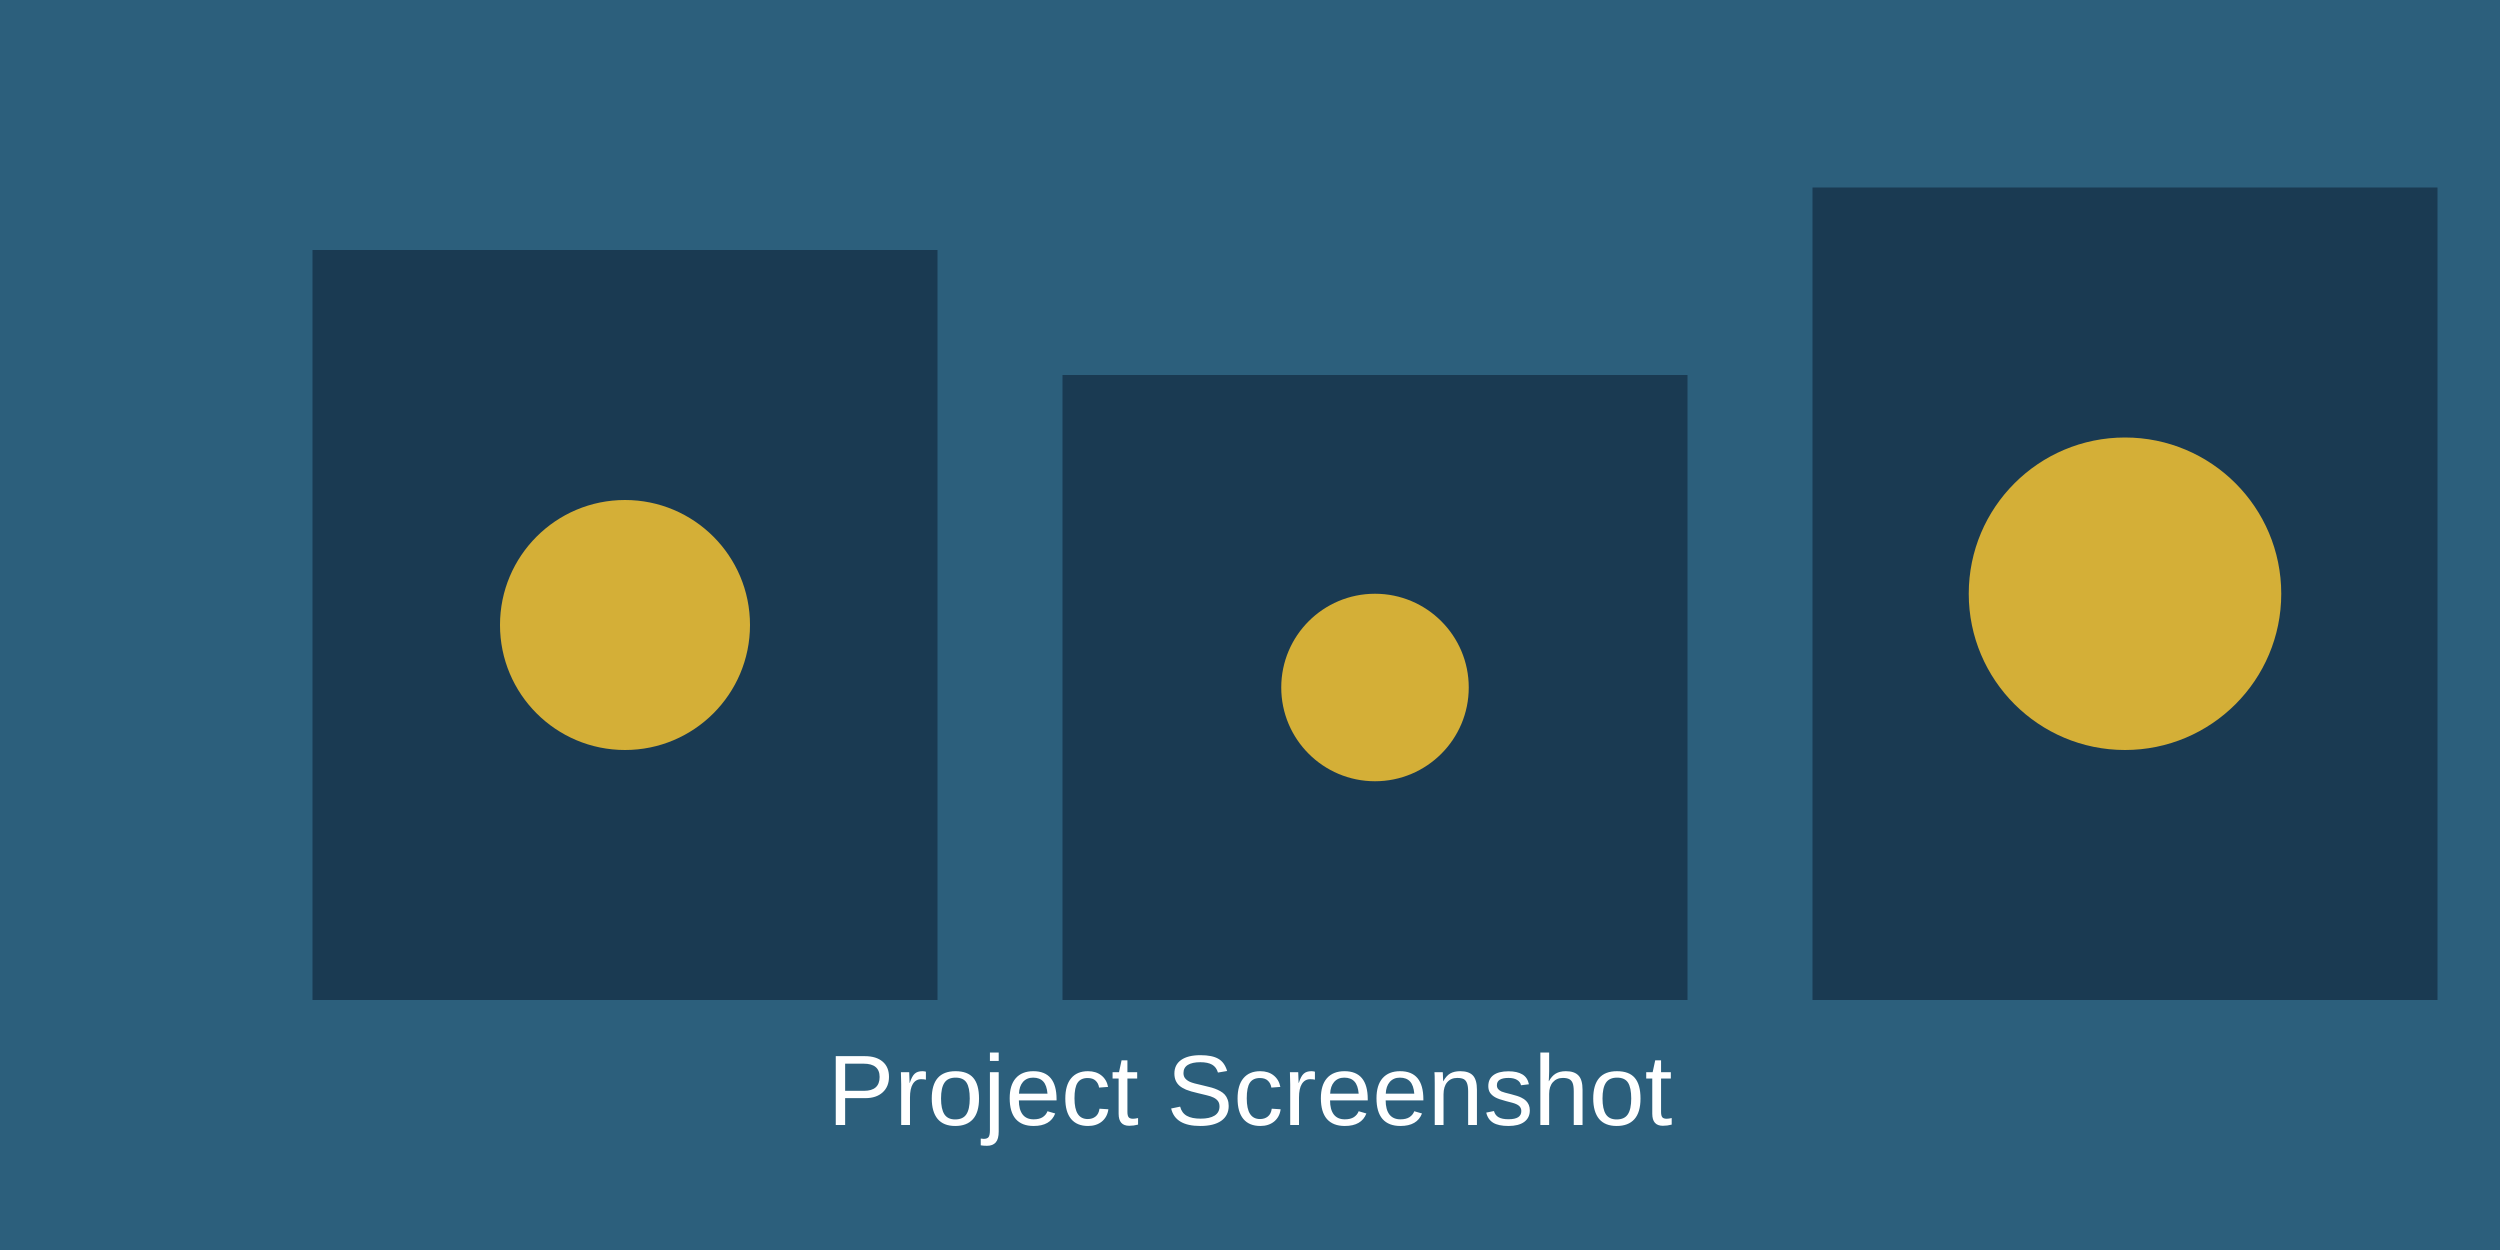
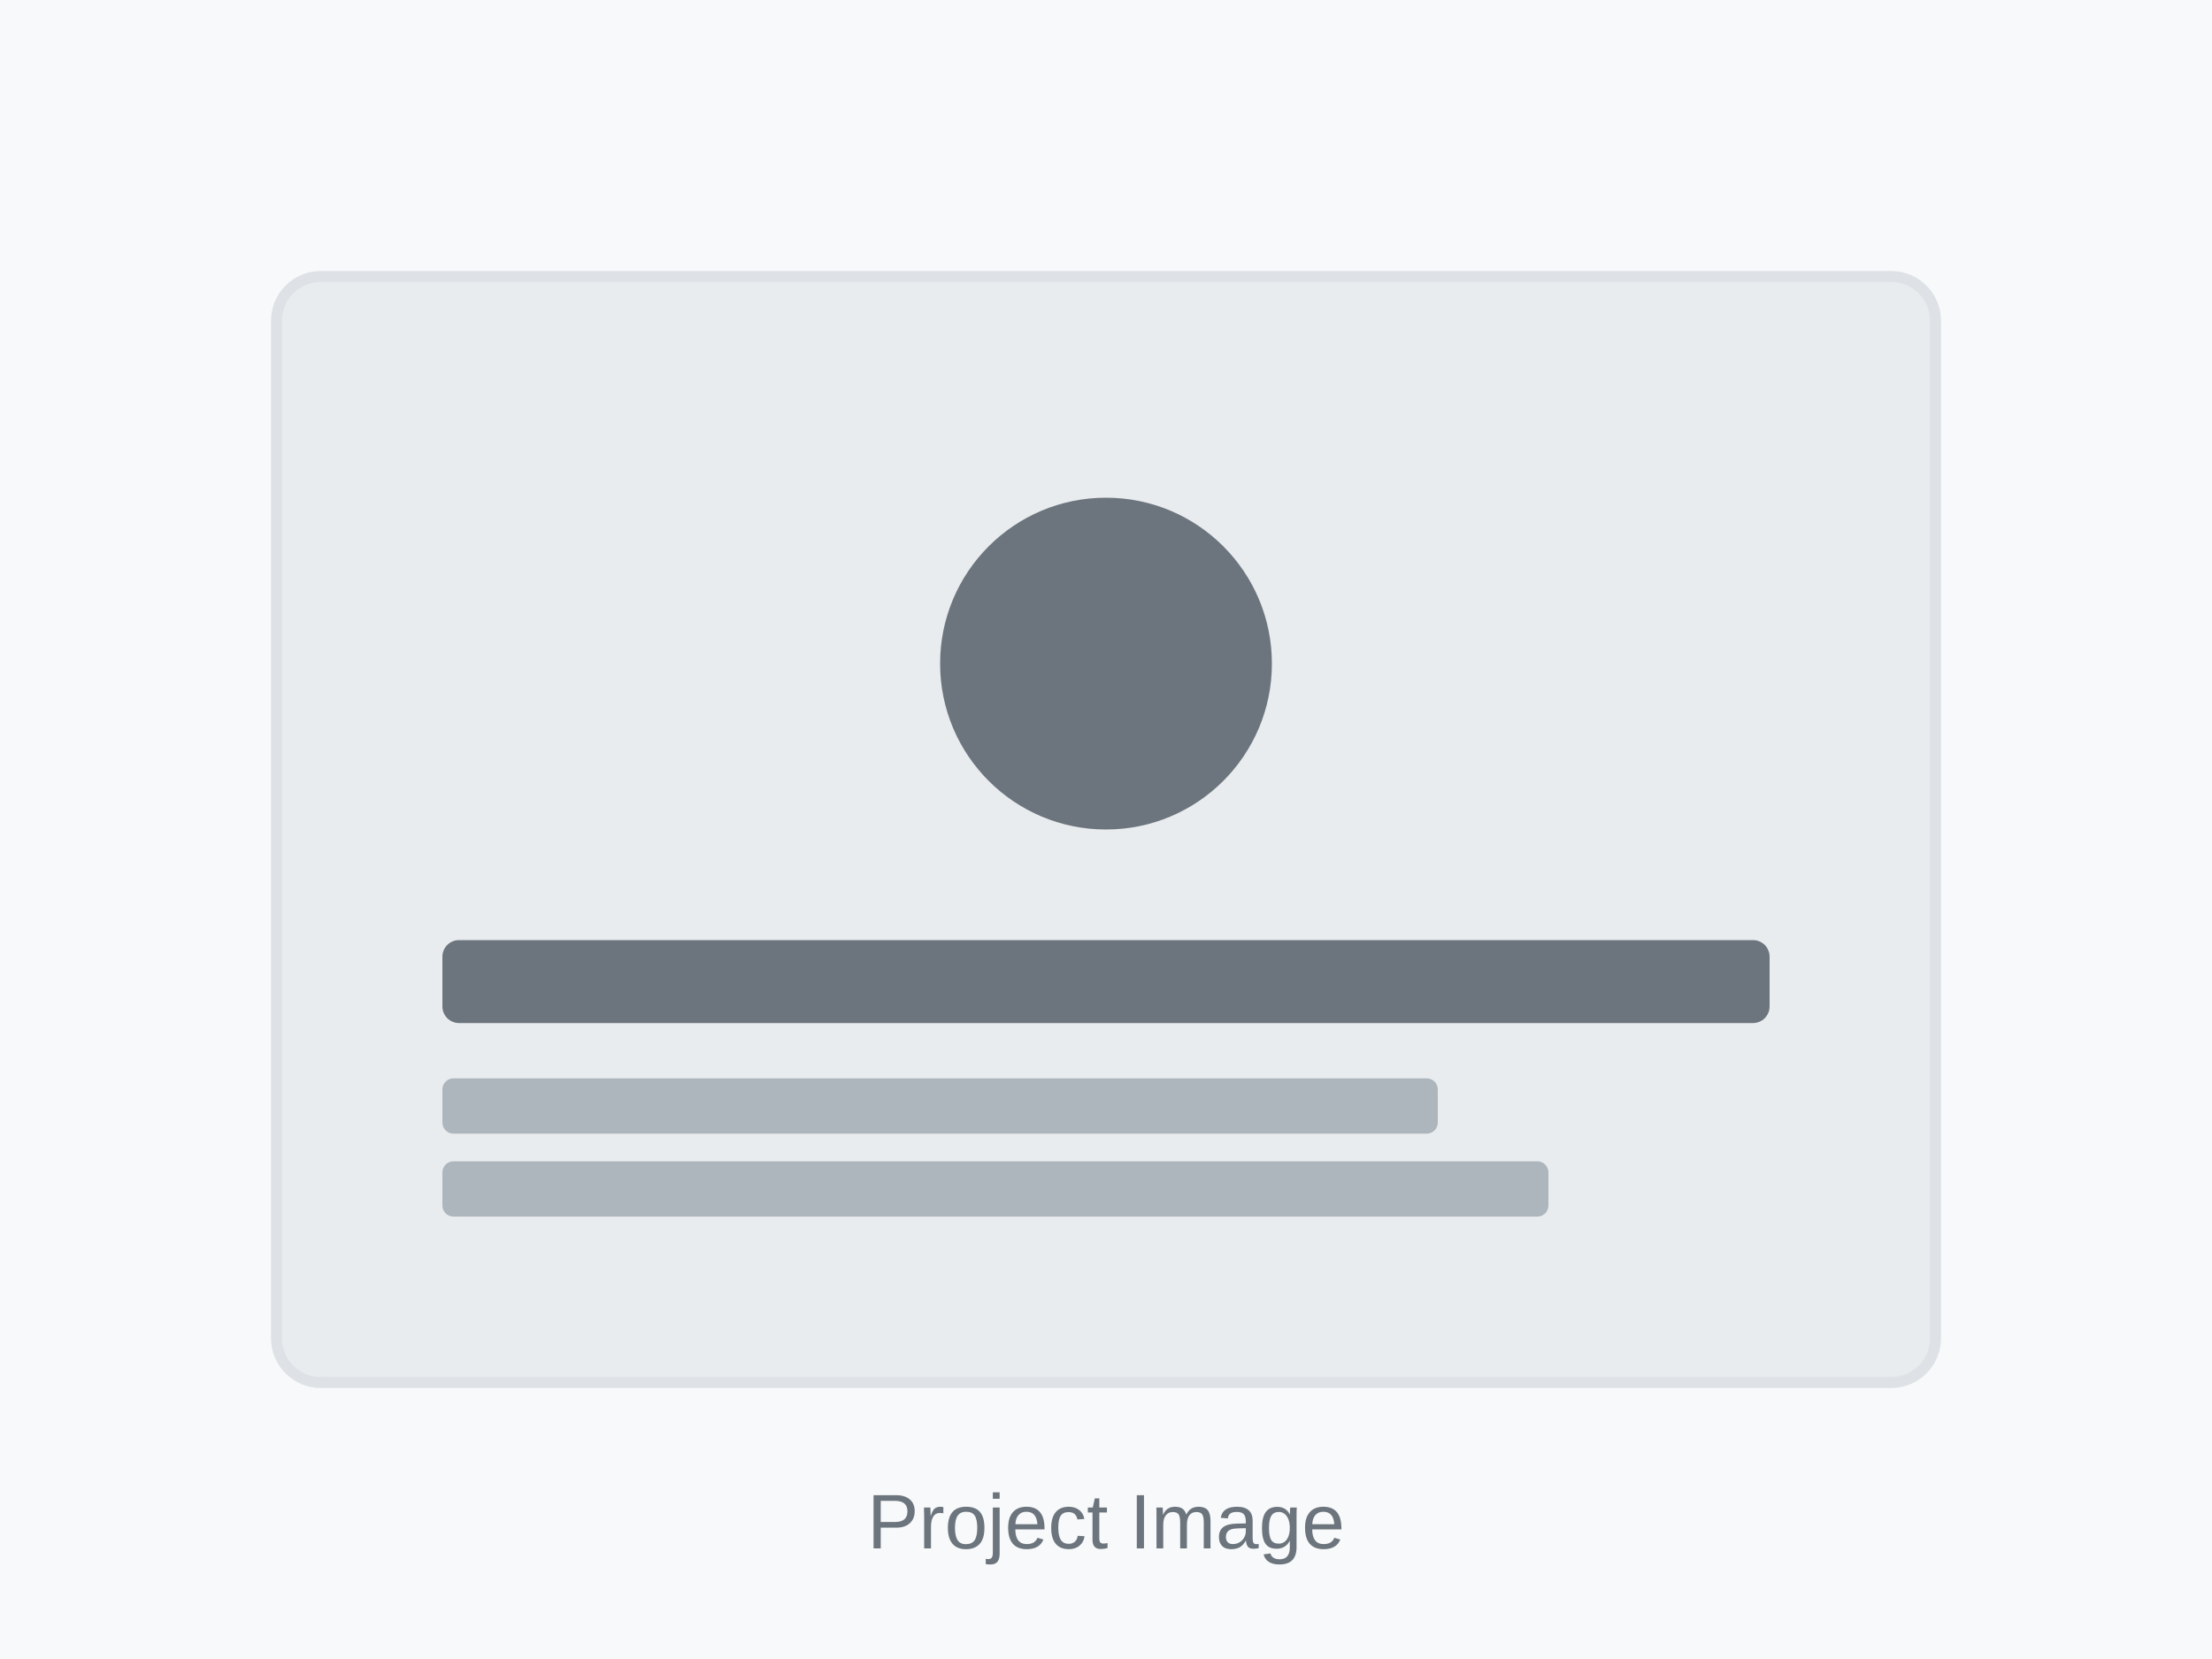
- <svg xmlns="http://www.w3.org/2000/svg" width="400" height="200" viewBox="0 0 400 200">
-   <rect width="400" height="200" fill="#2c5f7c" />
-   <rect x="50" y="40" width="100" height="120" fill="#1a3a52" />
-   <rect x="170" y="60" width="100" height="100" fill="#1a3a52" />
-   <rect x="290" y="30" width="100" height="130" fill="#1a3a52" />
-   <circle cx="100" cy="100" r="20" fill="#d4af37" />
-   <circle cx="220" cy="110" r="15" fill="#d4af37" />
-   <circle cx="340" cy="95" r="25" fill="#d4af37" />
-   <text x="200" y="180" text-anchor="middle" fill="white" font-family="Arial" font-size="16">Project Screenshot</text>
+ <svg xmlns="http://www.w3.org/2000/svg" viewBox="0 0 400 300" width="400" height="300">
+   <rect width="400" height="300" fill="#f8f9fa" />
+   <rect x="50" y="50" width="300" height="200" fill="#e9ecef" stroke="#dee2e6" stroke-width="2" rx="8" />
+   <circle cx="200" cy="120" r="30" fill="#6c757d" />
+   <rect x="80" y="170" width="240" height="15" fill="#6c757d" rx="3" />
+   <rect x="80" y="195" width="180" height="10" fill="#adb5bd" rx="2" />
+   <rect x="80" y="210" width="200" height="10" fill="#adb5bd" rx="2" />
+   <text x="200" y="280" text-anchor="middle" fill="#6c757d" font-family="Arial, sans-serif" font-size="14">Project Image</text>
</svg>
